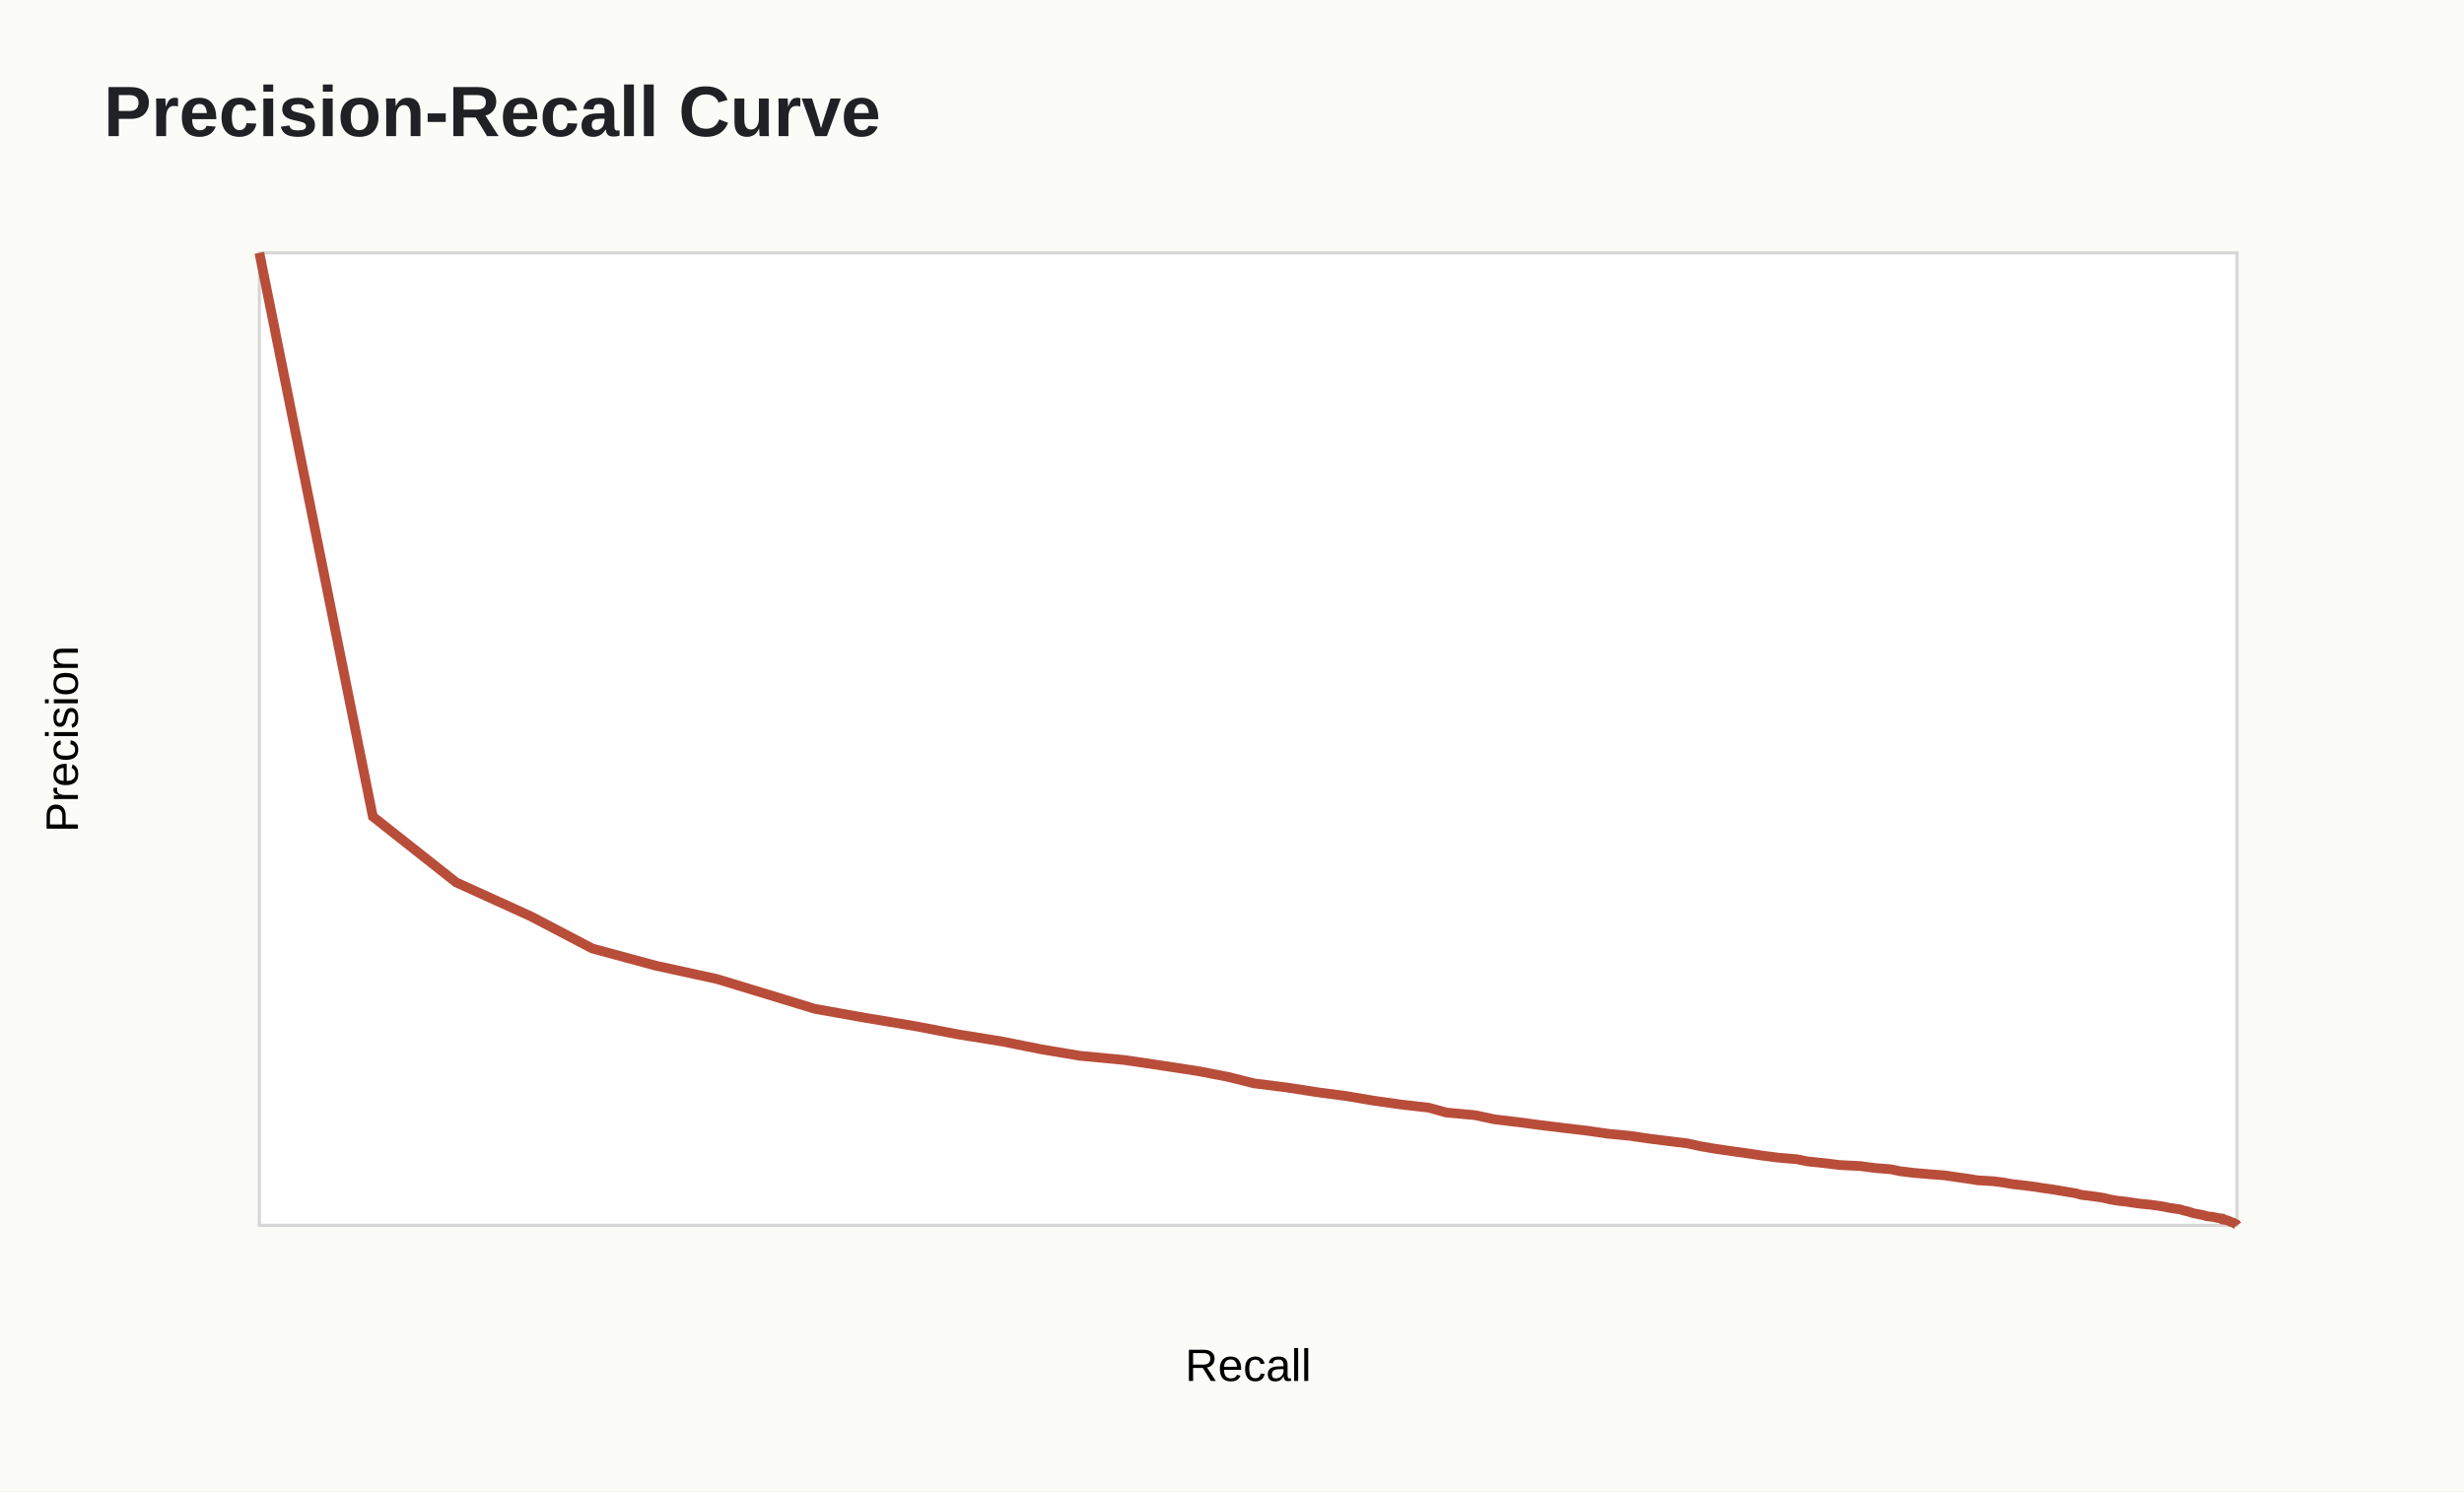
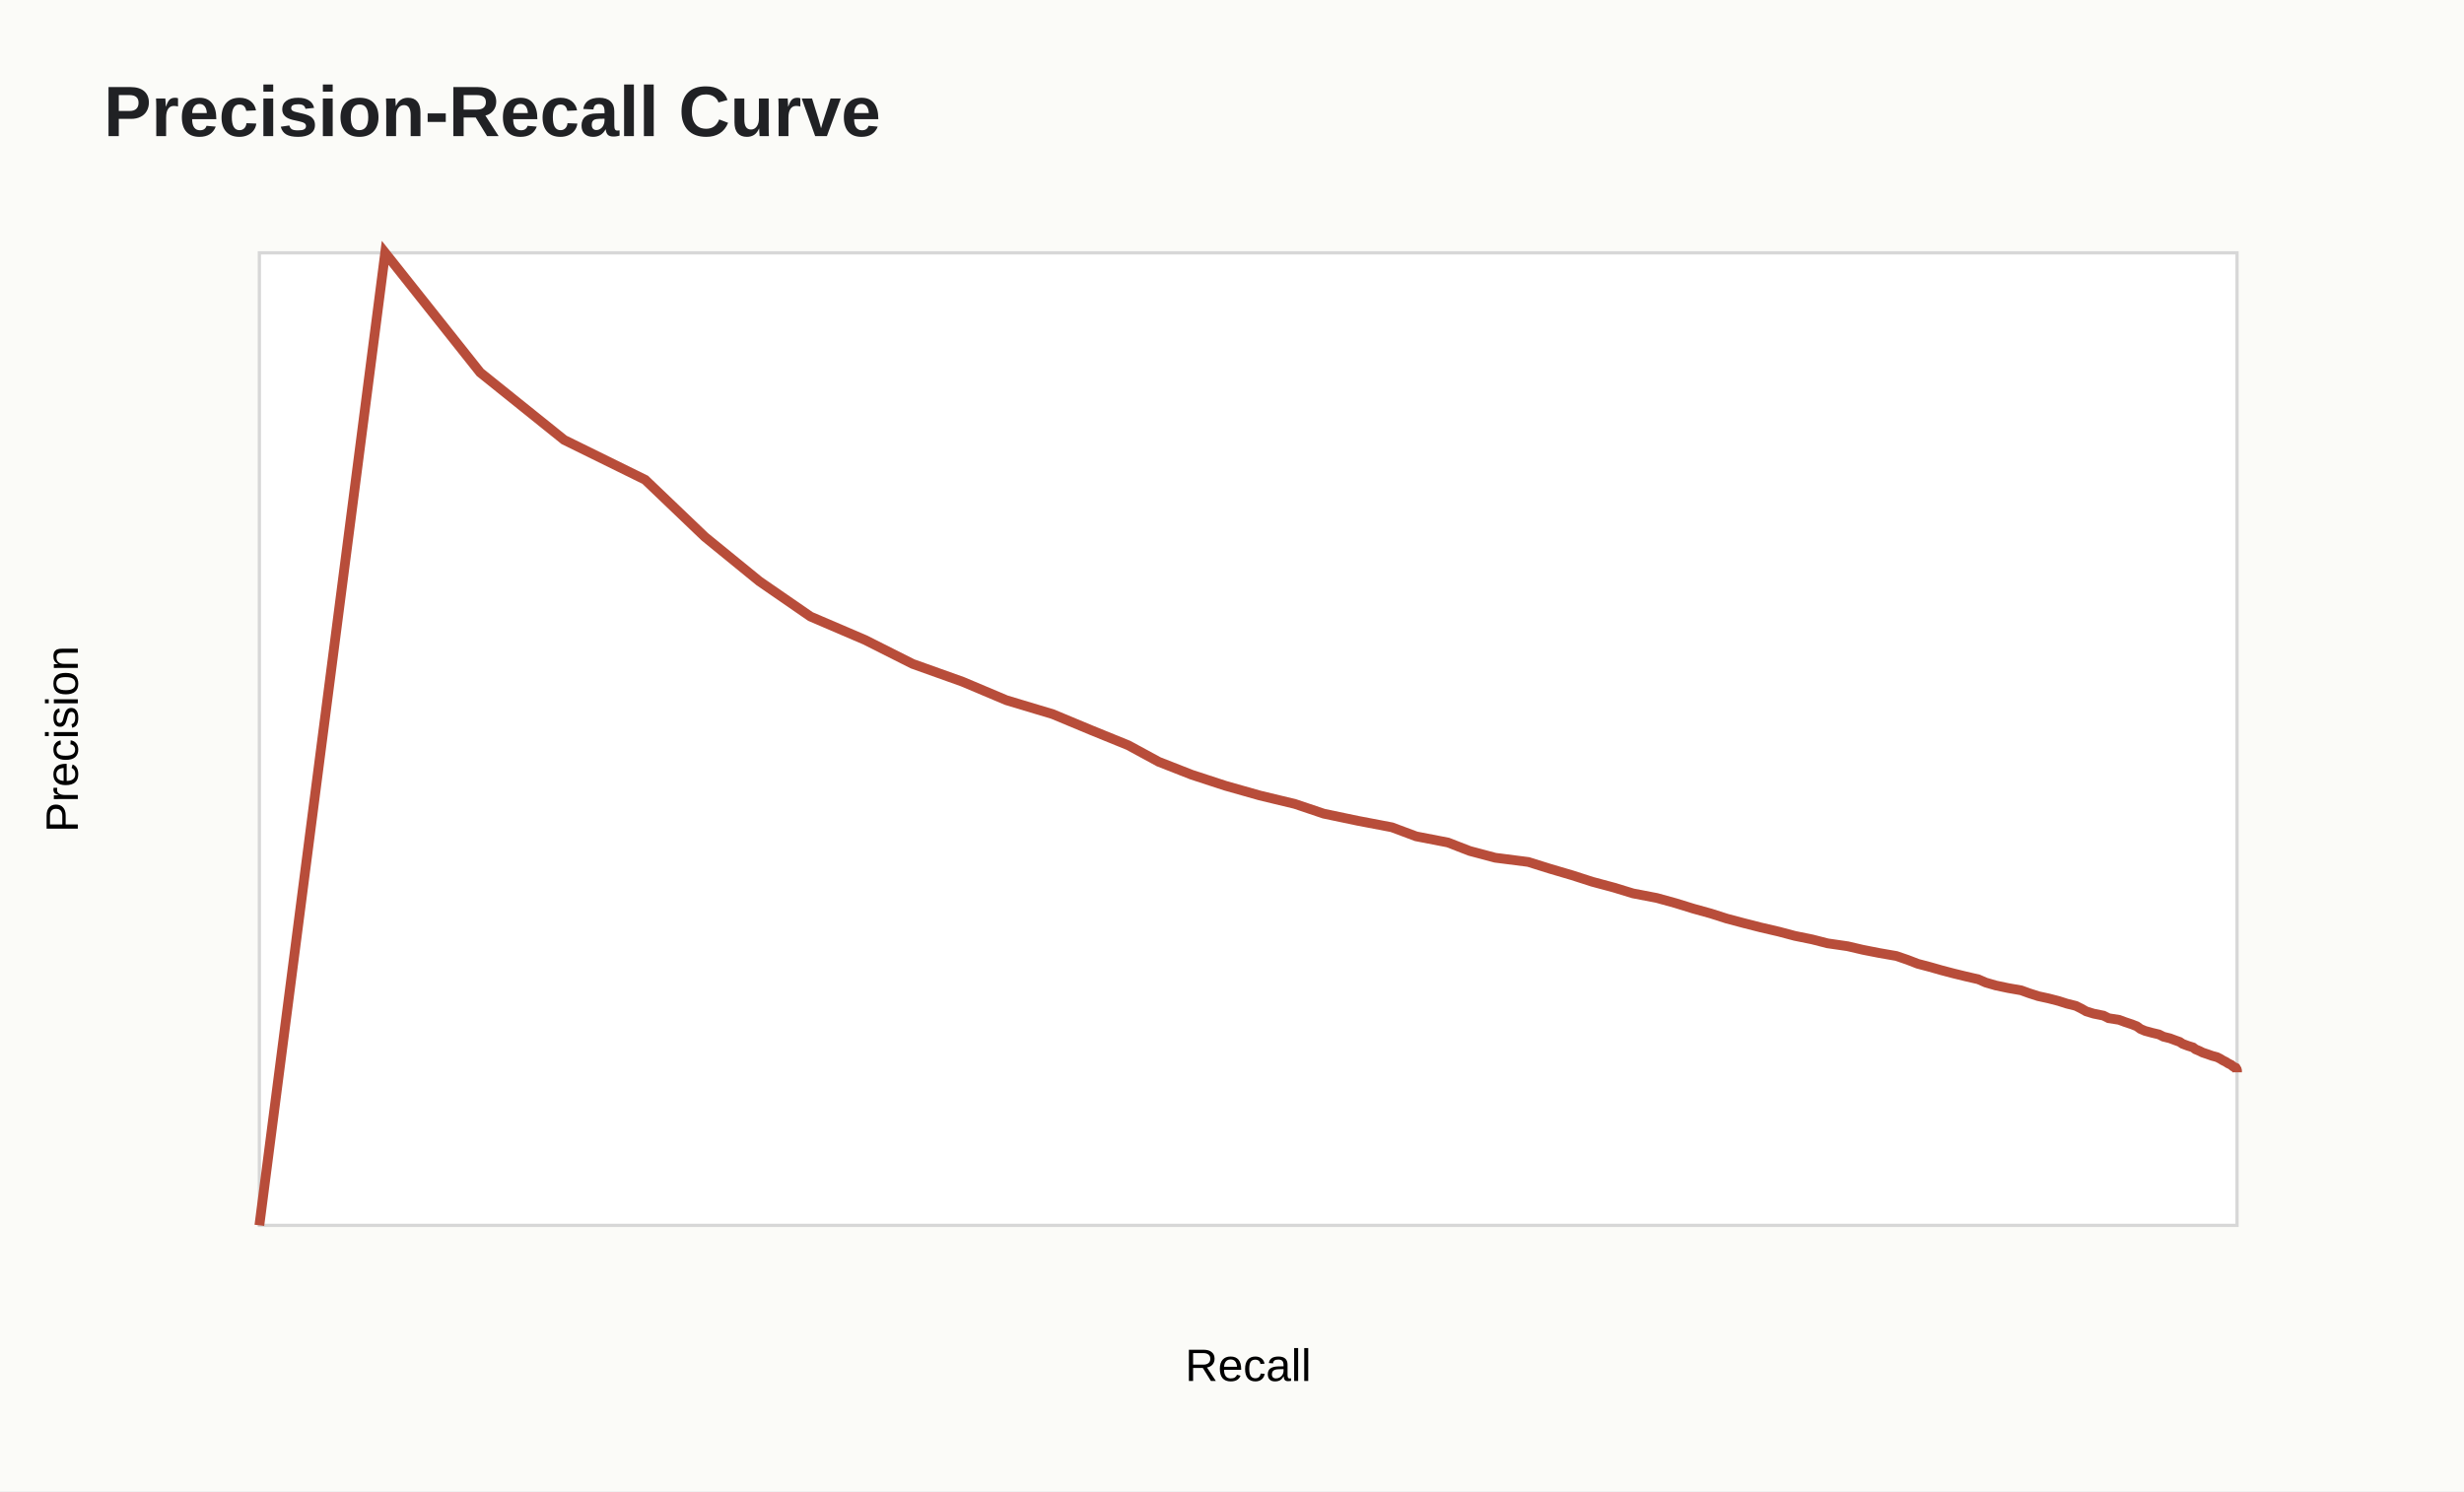
<svg xmlns="http://www.w3.org/2000/svg" width="760" height="460" viewBox="0 0 760 460">
  <rect width="100%" height="100%" fill="#fbfbf8" />
  <text x="32" y="42" font-family="Arial" font-size="22" font-weight="700" fill="#202124">Precision-Recall Curve</text>
  <rect x="80" y="78" width="610" height="300" fill="#fff" stroke="#d7d7d7" />
-   <polyline points="80.0,78.0 115.0,251.9 140.7,272.2 163.8,282.7 182.7,292.6 202.3,297.9 221.1,302.0 236.9,306.8 251.3,311.2 267.0,314.0 282.0,316.5 295.6,319.1 309.2,321.3 321.2,323.7 333.2,325.7 346.9,327.0 358.3,328.7 369.4,330.4 378.8,332.2 386.8,334.2 397.1,335.5 406.1,336.9 415.2,338.1 423.5,339.5 431.9,340.7 440.7,341.7 446.1,343.2 454.9,344.0 461.0,345.3 468.6,346.2 475.3,347.1 482.7,348.0 489.5,348.8 495.7,349.7 502.9,350.4 508.3,351.2 514.6,352.0 520.4,352.7 524.5,353.6 529.2,354.4 534.0,355.1 539.1,355.8 543.7,356.5 548.3,357.1 554.2,357.6 557.7,358.3 562.6,358.8 567.6,359.4 573.7,359.7 578.2,360.3 583.2,360.7 586.1,361.3 590.2,361.8 594.9,362.2 600.0,362.6 603.3,363.1 606.9,363.6 610.0,364.1 615.0,364.4 618.0,364.8 620.9,365.3 624.5,365.7 627.6,366.1 630.1,366.5 633.0,366.9 635.4,367.3 637.7,367.7 640.2,368.1 642.0,368.6 644.6,368.9 647.4,369.3 649.2,369.6 650.8,370.0 653.1,370.4 655.9,370.7 657.8,371.0 659.9,371.3 663.0,371.6 665.3,371.9 667.3,372.2 668.6,372.5 670.5,372.8 672.6,373.1 673.4,373.4 674.8,373.7 675.7,374.0 676.7,374.3 678.3,374.6 679.8,374.9 680.7,375.2 682.6,375.4 683.9,375.7 685.4,375.9 685.6,376.2 686.8,376.4 687.6,376.7 688.3,377.0 688.9,377.2 689.4,377.5 689.8,377.7 690.0,378.0" fill="none" stroke="#b84d3a" stroke-width="3" />
+   <polyline points="80.0,378.0 118.8,78.0 148.1,114.9 174.0,135.7 199.0,148.0 217.4,165.6 234.2,179.3 250.0,190.2 266.8,197.4 281.5,204.8 296.9,210.3 310.4,216.0 324.7,220.3 336.7,225.3 348.0,229.9 357.4,235.0 367.6,239.0 378.0,242.4 388.6,245.4 399.4,248.0 408.3,251.0 418.8,253.2 429.3,255.2 436.8,258.0 446.6,259.9 453.3,262.5 461.2,264.6 471.4,265.9 478.1,268.0 484.9,270.0 491.1,272.0 497.8,273.8 503.7,275.6 511.0,277.0 516.8,278.6 522.3,280.3 527.7,281.8 532.7,283.4 538.0,284.8 543.1,286.1 548.7,287.4 553.6,288.7 559.0,289.8 563.7,291.0 569.9,291.9 574.6,293.0 579.7,294.0 584.9,294.9 588.4,296.1 591.5,297.3 595.3,298.3 598.8,299.3 602.6,300.3 606.3,301.2 610.2,302.1 612.5,303.1 615.6,304.0 619.4,304.8 623.4,305.5 625.9,306.4 628.7,307.3 631.9,308.0 635.0,308.8 637.5,309.6 640.3,310.3 641.9,311.1 643.5,312.0 645.8,312.7 648.8,313.3 650.4,314.1 653.6,314.6 655.5,315.3 657.6,316.0 659.1,316.6 660.2,317.4 661.6,318.0 663.8,318.6 665.9,319.1 667.3,319.8 669.3,320.3 670.9,320.9 672.3,321.4 673.2,322.0 674.8,322.6 676.4,323.1 677.2,323.7 678.4,324.2 679.4,324.7 680.9,325.2 682.3,325.7 683.8,326.1 684.8,326.6 685.6,327.1 686.6,327.6 687.2,328.0 688.2,328.5 688.8,329.0 689.6,329.4 689.9,329.9 690.0,330.3 690.0,330.8" fill="none" stroke="#b84d3a" stroke-width="3" />
  <text x="385.0" y="426" font-family="Arial" font-size="14" text-anchor="middle">Recall</text>
  <text x="24" y="228.0" font-family="Arial" font-size="14" transform="rotate(-90 24 228.0)" text-anchor="middle">Precision</text>
</svg>
